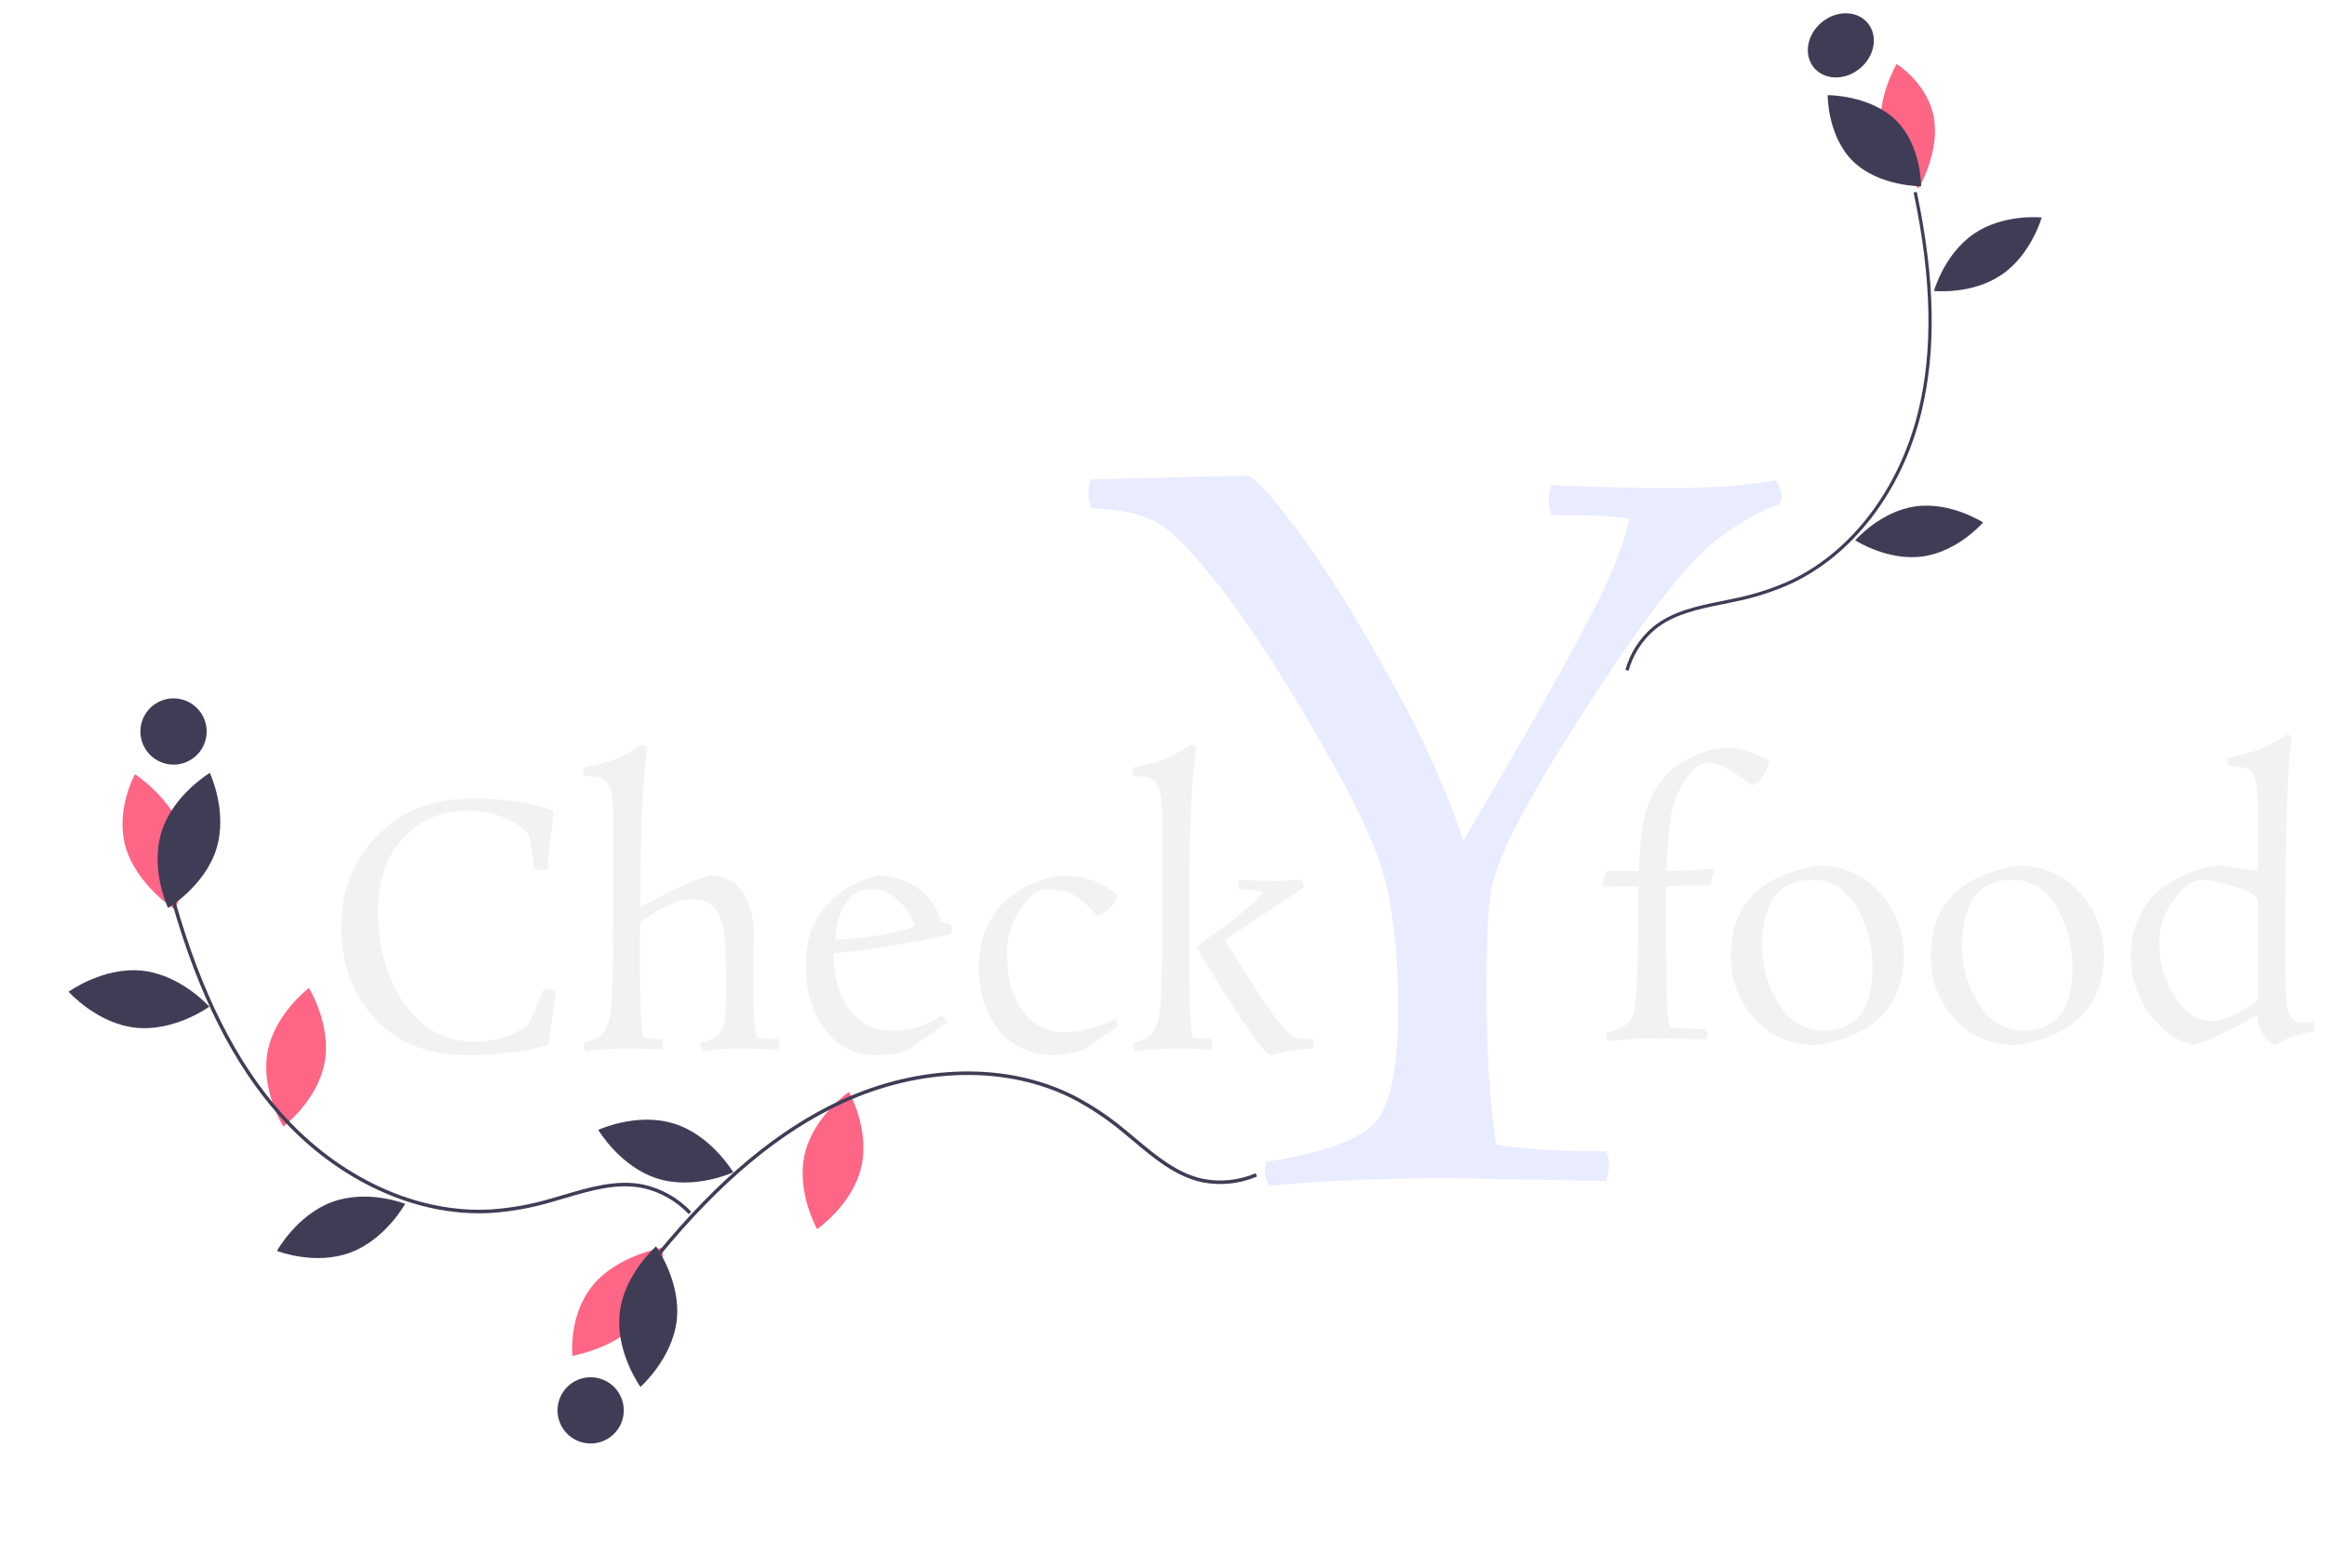
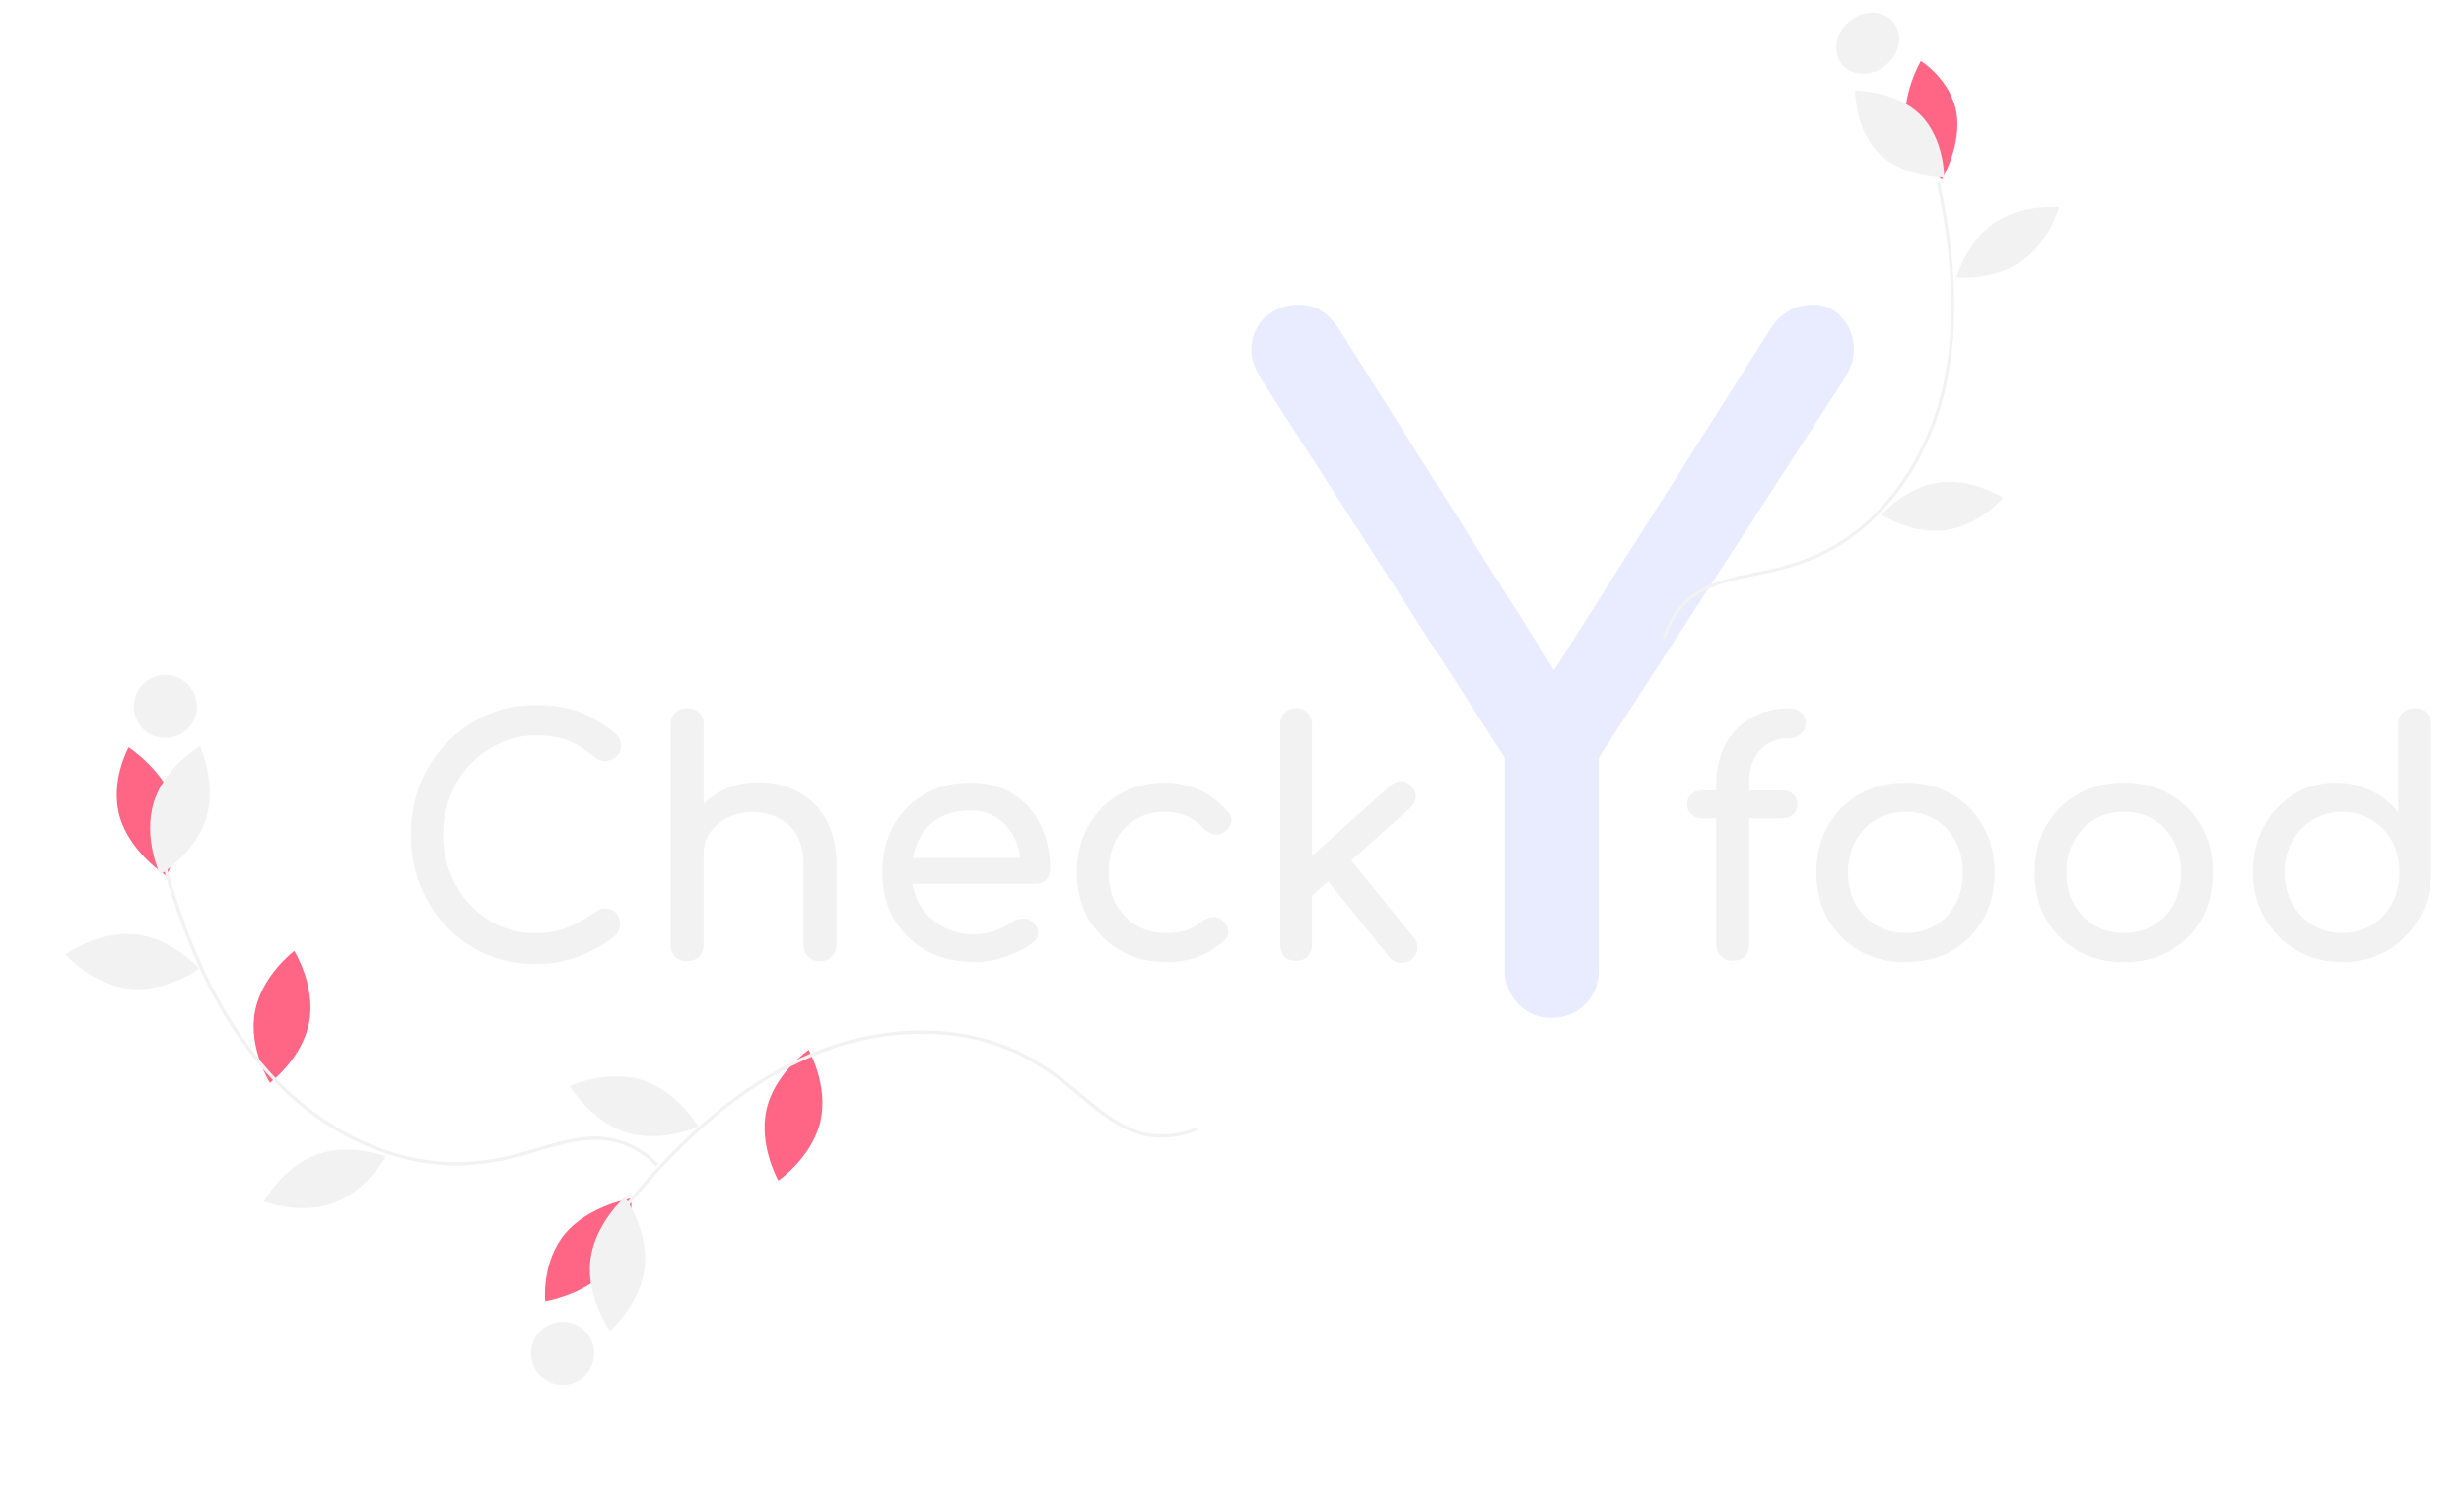
- <svg xmlns="http://www.w3.org/2000/svg" width="233" height="157" viewBox="0 0 233 157" fill="none">
-   <path d="M46.79 105.68C42.891 105.68 39.809 104.467 37.542 102.042C35.298 99.594 34.176 96.523 34.176 92.828C34.176 89.111 35.4 86.039 37.848 83.614C40.296 81.189 43.424 79.976 47.232 79.976C50.247 79.976 52.921 80.35 55.256 81.098C55.369 81.166 55.426 81.257 55.426 81.37C55.426 81.461 55.392 81.812 55.324 82.424C55.029 84.532 54.871 86.073 54.848 87.048C54.508 87.116 54.27 87.15 54.134 87.15C53.998 87.15 53.794 87.105 53.522 87.014C53.318 85.45 53.114 84.283 52.91 83.512C52.321 82.877 51.493 82.333 50.428 81.88C49.363 81.427 48.15 81.2 46.79 81.2C44.206 81.2 42.064 82.107 40.364 83.92C38.687 85.733 37.848 88.215 37.848 91.366C37.848 93.587 38.211 95.673 38.936 97.622C39.684 99.571 40.783 101.181 42.234 102.45C43.707 103.697 45.453 104.32 47.47 104.32C49.487 104.32 51.278 103.776 52.842 102.688C53.273 101.963 53.805 100.75 54.44 99.05C54.984 99.05 55.403 99.163 55.698 99.39C55.381 101.022 55.143 102.665 54.984 104.32C54.961 104.569 54.814 104.717 54.542 104.762C52.366 105.374 49.782 105.68 46.79 105.68ZM66.298 105.102L63.442 105C61.674 105 60.076 105.091 58.648 105.272C58.535 105.136 58.478 104.943 58.478 104.694L58.512 104.422C59.441 104.218 60.065 103.912 60.382 103.504C60.722 103.073 60.971 102.382 61.13 101.43C61.311 100.455 61.402 96.897 61.402 90.754V82.05C61.402 79.987 61.164 78.729 60.688 78.276C60.439 78.027 60.121 77.879 59.736 77.834L58.512 77.698C58.444 77.585 58.41 77.449 58.41 77.29C58.41 77.109 58.444 76.961 58.512 76.848C60.121 76.553 61.368 76.191 62.252 75.76C62.841 75.465 63.51 75.069 64.258 74.57C64.485 74.57 64.666 74.683 64.802 74.91C64.349 77.743 64.122 83.059 64.122 90.856C67.001 89.269 69.301 88.215 71.024 87.694C72.497 87.694 73.608 88.238 74.356 89.326C75.104 90.414 75.478 91.876 75.478 93.712L75.41 98.064C75.41 101.94 75.58 103.912 75.92 103.98C76.26 104.025 76.929 104.048 77.926 104.048C78.017 104.207 78.062 104.354 78.062 104.49C78.062 104.626 78.017 104.83 77.926 105.102L74.798 105C72.917 105 71.421 105.091 70.31 105.272C70.174 105.091 70.106 104.898 70.106 104.694L70.174 104.422C71.103 104.218 71.727 103.912 72.044 103.504C72.361 103.096 72.543 102.609 72.588 102.042C72.656 101.475 72.69 100.331 72.69 98.608C72.69 96.885 72.679 95.82 72.656 95.412C72.656 94.981 72.622 94.437 72.554 93.78C72.509 93.1 72.407 92.59 72.248 92.25C72.112 91.887 71.931 91.513 71.704 91.128C71.251 90.425 70.446 90.074 69.29 90.074C68.134 90.074 66.853 90.539 65.448 91.468C65.244 91.581 64.983 91.751 64.666 91.978C64.349 92.182 64.167 92.295 64.122 92.318C64.099 93.451 64.088 94.653 64.088 95.922C64.088 101.158 64.224 103.821 64.496 103.912C64.791 104.003 65.391 104.048 66.298 104.048C66.366 104.207 66.4 104.388 66.4 104.592C66.4 104.796 66.366 104.966 66.298 105.102ZM89.282 103.232C91.141 103.232 92.784 102.733 94.212 101.736C94.529 101.849 94.711 102.087 94.756 102.45L91.084 105.034C90.54 105.465 89.327 105.68 87.446 105.68C85.565 105.68 83.967 104.841 82.652 103.164C81.337 101.464 80.68 99.322 80.68 96.738C80.68 94.154 81.394 92.114 82.822 90.618C84.25 89.122 85.95 88.147 87.922 87.694C89.645 87.694 91.163 88.272 92.478 89.428C93.271 90.108 93.827 90.992 94.144 92.08C94.212 92.352 94.529 92.499 95.096 92.522C95.232 92.681 95.3 92.851 95.3 93.032C95.3 93.191 95.277 93.361 95.232 93.542C91.243 94.471 87.321 95.117 83.468 95.48C83.468 98.381 84.273 100.557 85.882 102.008C86.789 102.824 87.922 103.232 89.282 103.232ZM91.424 92.862C91.537 92.794 91.594 92.715 91.594 92.624C91.594 92.511 91.447 92.193 91.152 91.672C90.88 91.128 90.393 90.561 89.69 89.972C88.987 89.36 88.251 89.054 87.48 89.054C86.709 89.054 86.143 89.167 85.78 89.394C84.511 90.255 83.785 91.819 83.604 94.086C84.828 94.086 86.222 93.961 87.786 93.712C89.35 93.44 90.563 93.157 91.424 92.862ZM106.438 87.694C108.637 87.694 110.45 88.351 111.878 89.666C111.81 90.051 111.572 90.459 111.164 90.89C110.779 91.321 110.337 91.593 109.838 91.706C109.113 90.845 108.388 90.187 107.662 89.734C106.937 89.281 106.042 89.054 104.976 89.054C103.934 89.054 102.982 89.745 102.12 91.128C101.259 92.488 100.828 93.905 100.828 95.378C100.828 96.829 101.01 98.132 101.372 99.288C101.758 100.444 102.404 101.419 103.31 102.212C104.217 103.005 105.316 103.402 106.608 103.402C107.923 103.402 109.589 102.971 111.606 102.11C111.81 102.223 111.912 102.45 111.912 102.79L108.614 105.034C108.388 105.17 107.968 105.306 107.356 105.442C106.744 105.601 106.246 105.68 105.86 105.68C103.299 105.68 101.35 104.841 100.012 103.164C98.675 101.487 98.007 99.379 98.007 96.84C98.007 95.344 98.278 94.018 98.823 92.862C99.367 91.683 100.001 90.788 100.726 90.176C101.452 89.541 102.245 89.02 103.106 88.612C104.489 88 105.6 87.694 106.438 87.694ZM130.088 104.014C130.202 104.037 130.394 104.048 130.666 104.048C130.938 104.048 131.188 104.037 131.414 104.014C131.505 104.241 131.55 104.445 131.55 104.626C131.55 104.785 131.528 104.909 131.482 105C130.44 105.068 129.488 105.193 128.626 105.374C127.788 105.578 127.323 105.68 127.232 105.68C126.711 105.68 124.898 103.164 121.792 98.132C120.591 96.137 119.922 95.038 119.786 94.834L123.118 92.386C124.365 91.479 125.521 90.459 126.586 89.326C125.838 89.167 125 89.077 124.07 89.054C124.002 88.918 123.968 88.748 123.968 88.544L124.07 88.136C125.929 88.204 127.153 88.238 127.742 88.238C128.332 88.238 129.193 88.193 130.326 88.102C130.462 88.283 130.53 88.555 130.53 88.918L122.608 94.154C123.787 96.013 124.909 97.769 125.974 99.424C127.04 101.056 127.878 102.212 128.49 102.892C129.102 103.572 129.635 103.946 130.088 104.014ZM121.282 105.102L118.426 105C116.658 105 115.06 105.091 113.632 105.272C113.519 105.136 113.462 104.943 113.462 104.694L113.496 104.422C114.426 104.218 115.049 103.912 115.366 103.504C115.706 103.073 115.956 102.382 116.114 101.43C116.296 100.455 116.386 96.897 116.386 90.754V82.05C116.386 79.987 116.148 78.729 115.672 78.276C115.423 78.027 115.106 77.879 114.72 77.834L113.496 77.698C113.428 77.585 113.394 77.449 113.394 77.29C113.394 77.109 113.428 76.961 113.496 76.848C115.106 76.553 116.352 76.191 117.236 75.76C117.826 75.465 118.494 75.069 119.242 74.57C119.469 74.57 119.65 74.683 119.786 74.91C119.31 77.879 119.072 83.195 119.072 90.856V94.834C119.072 100.795 119.208 103.821 119.48 103.912C119.775 104.003 120.376 104.048 121.282 104.048C121.35 104.207 121.384 104.388 121.384 104.592C121.384 104.796 121.35 104.966 121.282 105.102Z" fill="#F2F2F2" />
-   <path d="M170.846 104.102L166.154 104C164.273 104 162.55 104.091 160.986 104.272C160.873 104.136 160.816 103.943 160.816 103.694L160.85 103.422C162.323 103.127 163.207 102.549 163.502 101.688C163.865 100.668 164.046 96.735 164.046 89.89V88.768L160.68 88.802C160.521 88.711 160.442 88.575 160.442 88.394C160.555 88.167 160.68 87.782 160.816 87.238H164.08C164.103 86.875 164.171 85.855 164.284 84.178C164.42 82.478 164.771 81.039 165.338 79.86C165.927 78.681 166.573 77.797 167.276 77.208C167.979 76.596 168.749 76.097 169.588 75.712C170.812 75.168 171.945 74.896 172.988 74.896C174.053 74.896 175.447 75.315 177.17 76.154C177.079 76.675 176.875 77.185 176.558 77.684C176.263 78.16 175.878 78.489 175.402 78.67C173.498 77.129 172.047 76.358 171.05 76.358C170.257 76.358 169.452 77.004 168.636 78.296C167.82 79.588 167.333 81.005 167.174 82.546C167.015 84.065 166.925 85.629 166.902 87.238C168.625 87.238 170.121 87.159 171.39 87C171.526 87.091 171.594 87.238 171.594 87.442C171.503 87.623 171.424 87.861 171.356 88.156C171.311 88.428 171.277 88.598 171.254 88.666L166.834 88.734V93.834C166.834 99.863 166.97 102.889 167.242 102.912C168.171 103.003 169.373 103.048 170.846 103.048C170.937 103.229 170.982 103.411 170.982 103.592C170.982 103.751 170.937 103.921 170.846 104.102ZM190.619 95.704C190.619 100.736 187.695 103.728 181.847 104.68C179.444 104.68 177.416 103.83 175.761 102.13C174.129 100.407 173.313 98.265 173.313 95.704C173.313 90.627 176.248 87.623 182.119 86.694C184.499 86.694 186.505 87.567 188.137 89.312C189.792 91.057 190.619 93.188 190.619 95.704ZM182.595 103.218C185.859 103.218 187.491 101.133 187.491 96.962C187.491 94.605 186.947 92.542 185.859 90.774C184.771 89.006 183.332 88.122 181.541 88.122C179.75 88.122 178.447 88.7 177.631 89.856C176.838 90.989 176.441 92.621 176.441 94.752C176.441 96.86 176.996 98.798 178.107 100.566C179.218 102.334 180.714 103.218 182.595 103.218ZM210.641 95.704C210.641 100.736 207.717 103.728 201.869 104.68C199.466 104.68 197.437 103.83 195.783 102.13C194.151 100.407 193.335 98.265 193.335 95.704C193.335 90.627 196.27 87.623 202.141 86.694C204.521 86.694 206.527 87.567 208.159 89.312C209.813 91.057 210.641 93.188 210.641 95.704ZM202.617 103.218C205.881 103.218 207.513 101.133 207.513 96.962C207.513 94.605 206.969 92.542 205.881 90.774C204.793 89.006 203.353 88.122 201.563 88.122C199.772 88.122 198.469 88.7 197.653 89.856C196.859 90.989 196.463 92.621 196.463 94.752C196.463 96.86 197.018 98.798 198.129 100.566C199.239 102.334 200.735 103.218 202.617 103.218ZM228.826 95.534C228.826 98.549 228.883 100.328 228.996 100.872C229.177 101.892 229.642 102.402 230.39 102.402C230.662 102.402 231.07 102.391 231.614 102.368C231.705 102.527 231.75 102.719 231.75 102.946L231.716 103.286C230.175 103.558 229.041 103.932 228.316 104.408L227.908 104.68C227.568 104.68 227.171 104.363 226.718 103.728C226.265 103.093 226.038 102.379 226.038 101.586C224.27 102.719 222.162 103.751 219.714 104.68C218.059 104.34 216.586 103.32 215.294 101.62C214.002 99.897 213.356 97.914 213.356 95.67C213.356 94.219 213.639 92.927 214.206 91.794C214.773 90.638 215.441 89.765 216.212 89.176C216.983 88.564 217.821 88.054 218.728 87.646C220.133 87.011 221.278 86.694 222.162 86.694C222.253 86.694 223.567 86.875 226.106 87.238V81.05C226.106 78.987 225.868 77.729 225.392 77.276C225.143 77.027 224.814 76.879 224.406 76.834L223.182 76.698C223.091 76.517 223.046 76.381 223.046 76.29L223.182 75.848C224.157 75.667 225.097 75.429 226.004 75.134C226.911 74.794 227.897 74.273 228.962 73.57C229.234 73.57 229.415 73.683 229.506 73.91C229.053 75.633 228.826 82.841 228.826 95.534ZM216.212 94.378C216.212 96.441 216.733 98.277 217.776 99.886C218.841 101.473 220.02 102.266 221.312 102.266C222.627 102.266 224.225 101.563 226.106 100.158V90.4C226.106 89.765 225.335 89.233 223.794 88.802C222.253 88.349 221.176 88.122 220.564 88.122C219.612 88.122 218.649 88.779 217.674 90.094C216.699 91.386 216.212 92.814 216.212 94.378Z" fill="#F2F2F2" />
-   <path d="M109.288 48.016L124.84 47.632C125.48 47.632 127.112 49.392 129.736 52.912C132.424 56.432 135.432 61.2 138.76 67.216C142.152 73.168 144.744 78.832 146.536 84.208C147.496 82.544 148.936 80.08 150.856 76.816C152.776 73.488 154.216 70.96 155.176 69.232C156.2 67.44 157.352 65.328 158.632 62.896C161 58.544 162.504 54.896 163.144 51.952C161.8 51.696 159.208 51.568 155.368 51.568C155.176 51.12 155.08 50.608 155.08 50.032C155.08 49.456 155.176 48.976 155.368 48.592C159.592 48.784 163.656 48.88 167.56 48.88C171.464 48.88 174.888 48.624 177.832 48.112C178.216 48.752 178.408 49.296 178.408 49.744L178.216 50.512C176.488 51.024 174.504 52.112 172.264 53.776C169.384 55.824 165.096 61.232 159.4 70C153.704 78.768 150.44 84.752 149.608 87.952C149.096 89.296 148.84 93.008 148.84 99.088C148.84 105.104 149.16 110.288 149.8 114.64C152.424 115.088 156.104 115.312 160.84 115.312C161.032 115.76 161.128 116.272 161.128 116.848L160.84 118.288L145.576 118C138.152 118 132.008 118.256 127.144 118.768C126.824 118.384 126.664 117.84 126.664 117.136L126.76 116.368C132.904 115.408 136.648 113.968 137.992 112.048C139.336 110.128 140.008 106.512 140.008 101.2C140.008 95.888 139.56 91.504 138.664 88.048C137.768 84.528 135.144 79.12 130.792 71.824C126.504 64.528 122.6 58.96 119.08 55.12C117.672 53.52 116.328 52.464 115.048 51.952C113.832 51.376 111.912 51.024 109.288 50.896C109.096 50.512 109 50 109 49.36C109 48.656 109.096 48.208 109.288 48.016Z" fill="#E9EBFF" />
-   <path d="M80.581 115.582C81.461 111.788 85.001 109.361 85.001 109.361C85.001 109.361 87.117 113.085 86.237 116.879C85.358 120.673 81.817 123.1 81.817 123.1C81.817 123.1 79.702 119.376 80.581 115.582Z" fill="#FF6584" />
-   <path d="M64.265 132.064C66.76 129.074 66.346 124.964 66.346 124.964C66.346 124.964 61.885 125.701 59.39 128.691C56.895 131.681 57.31 135.791 57.31 135.791C57.31 135.791 61.77 135.053 64.265 132.064Z" fill="#FF6584" />
-   <path d="M62.049 131.527C62.479 127.64 65.686 124.826 65.686 124.826C65.686 124.826 68.194 128.315 67.764 132.203C67.333 136.09 64.126 138.904 64.126 138.904C64.126 138.904 61.618 135.415 62.049 131.527Z" fill="#3F3D56" />
-   <path d="M65.82 118.036C69.552 119.209 73.42 117.411 73.42 117.411C73.42 117.411 71.236 113.711 67.503 112.538C63.77 111.365 59.903 113.162 59.903 113.162C59.903 113.162 62.087 116.862 65.82 118.036Z" fill="#3F3D56" />
-   <path d="M125.857 117.834C124.13 118.57 122.228 118.772 120.392 118.414C117.73 117.851 115.578 116.046 113.497 114.299C113.118 113.982 112.741 113.665 112.362 113.357C110.835 112.085 109.178 110.98 107.42 110.061C100.854 106.718 92.245 106.878 84.389 110.49C78.132 113.368 72.139 118.36 66.07 125.753L65.801 125.528C71.905 118.093 77.938 113.069 84.246 110.168C92.196 106.512 100.919 106.354 107.579 109.745C109.359 110.676 111.036 111.794 112.582 113.081C112.962 113.39 113.341 113.708 113.721 114.027C115.77 115.746 117.888 117.523 120.465 118.068C122.232 118.412 124.063 118.216 125.725 117.507L125.857 117.834Z" fill="#3F3D56" />
-   <path d="M62.389 141.93C62.762 140.137 61.611 138.38 59.817 138.007C58.023 137.633 56.266 138.785 55.893 140.579C55.519 142.372 56.671 144.129 58.465 144.503C60.259 144.876 62.015 143.724 62.389 141.93Z" fill="#3F3D56" />
-   <path d="M26.795 105.357C26.088 109.186 28.367 112.824 28.367 112.824C28.367 112.824 31.792 110.253 32.499 106.423C33.207 102.593 30.928 98.955 30.928 98.955C30.928 98.955 27.503 101.527 26.795 105.357Z" fill="#FF6584" />
-   <path d="M18.409 83.734C19.505 87.471 17.485 91.075 17.485 91.075C17.485 91.075 13.689 88.619 12.593 84.882C11.498 81.145 13.518 77.542 13.518 77.542C13.518 77.542 17.314 79.997 18.409 83.734Z" fill="#FF6584" />
-   <path d="M16.163 83.342C15.007 87.078 16.825 90.938 16.825 90.938C16.825 90.938 20.517 88.739 21.673 85.002C22.829 81.266 21.011 77.407 21.011 77.407C21.011 77.407 17.319 79.605 16.163 83.342Z" fill="#3F3D56" />
-   <path d="M14.239 97.218C18.13 97.631 20.959 100.823 20.959 100.823C20.959 100.823 17.481 103.344 13.59 102.931C9.699 102.517 6.869 99.326 6.869 99.326C6.869 99.326 10.348 96.805 14.239 97.218Z" fill="#3F3D56" />
-   <path d="M33.261 120.381C36.808 119.078 40.573 120.564 40.573 120.564C40.573 120.564 38.588 124.162 35.041 125.465C31.495 126.768 27.73 125.283 27.73 125.283C27.73 125.283 29.715 121.684 33.261 120.381Z" fill="#3F3D56" />
-   <path d="M69.212 121.354L68.96 121.601C67.719 120.287 66.118 119.378 64.361 118.988C61.781 118.459 59.13 119.244 56.566 120.003C56.09 120.144 55.615 120.284 55.143 120.416C53.212 120.979 51.228 121.336 49.224 121.479C41.765 121.932 33.829 118.307 27.997 111.783C23.37 106.607 19.842 99.593 17.211 90.34L17.548 90.241C20.164 99.441 23.667 106.41 28.257 111.545C34.019 117.991 41.85 121.572 49.205 121.126C51.184 120.984 53.144 120.632 55.051 120.075C55.522 119.944 55.994 119.804 56.469 119.663C59.074 118.893 61.767 118.095 64.432 118.641C66.258 119.045 67.922 119.989 69.212 121.354V121.354Z" fill="#3F3D56" />
-   <path d="M20.625 73.938C20.998 72.144 19.847 70.387 18.053 70.014C16.259 69.641 14.502 70.792 14.129 72.586C13.756 74.38 14.907 76.137 16.701 76.51C18.495 76.883 20.252 75.732 20.625 73.938Z" fill="#3F3D56" />
-   <path d="M188.393 13.477C189.005 16.914 192.124 18.853 192.124 18.853C192.124 18.853 194.251 15.221 193.638 11.785C193.026 8.348 189.907 6.409 189.907 6.409C189.907 6.409 187.78 10.041 188.393 13.477Z" fill="#FF6584" />
-   <path d="M189.816 12.025C192.4 14.546 192.361 18.658 192.361 18.658C192.361 18.658 188.132 18.682 185.548 16.16C182.964 13.639 183.003 9.527 183.003 9.527C183.003 9.527 187.232 9.504 189.816 12.025Z" fill="#3F3D56" />
-   <path d="M197.655 23.407C194.676 25.438 193.646 29.14 193.646 29.14C193.646 29.14 197.445 29.547 200.424 27.515C203.402 25.484 204.432 21.783 204.432 21.783C204.432 21.783 200.633 21.375 197.655 23.407Z" fill="#3F3D56" />
-   <path d="M191.797 50.717C188.263 51.21 185.763 54.116 185.763 54.116C185.763 54.116 188.995 56.222 192.529 55.728C196.064 55.235 198.564 52.329 198.564 52.329C198.564 52.329 195.332 50.223 191.797 50.717Z" fill="#3F3D56" />
-   <path d="M162.75 67.09L163.063 67.183C163.511 65.572 164.429 64.135 165.7 63.055C167.583 61.506 170.092 60.999 172.518 60.509C172.969 60.418 173.418 60.327 173.861 60.23C175.685 59.855 177.463 59.287 179.165 58.537C185.466 55.676 190.396 49.276 192.354 41.417C193.906 35.182 193.766 27.921 191.925 19.218L191.607 19.282C193.437 27.936 193.578 35.15 192.038 41.335C190.104 49.1 185.241 55.419 179.028 58.24C177.347 58.98 175.591 59.541 173.789 59.912C173.347 60.008 172.9 60.099 172.451 60.19C169.986 60.688 167.437 61.202 165.492 62.803C164.171 63.924 163.217 65.416 162.75 67.09V67.09Z" fill="#3F3D56" />
-   <path d="M181.624 6.774C180.568 5.498 180.919 3.464 182.408 2.232C183.897 0.999 185.96 1.035 187.017 2.311C188.073 3.587 187.723 5.621 186.234 6.854C184.745 8.086 182.681 8.051 181.624 6.774Z" fill="#3F3D56" />
+ <svg xmlns="http://www.w3.org/2000/svg" width="259" height="158" viewBox="0 0 259 158" fill="none">
+   <path d="M56.3 101.34C54.464 101.34 52.741 101 51.132 100.32C49.545 99.617 48.151 98.654 46.95 97.43C45.771 96.183 44.842 94.733 44.162 93.078C43.505 91.423 43.176 89.633 43.176 87.706C43.176 85.802 43.505 84.034 44.162 82.402C44.842 80.747 45.771 79.308 46.95 78.084C48.151 76.837 49.545 75.863 51.132 75.16C52.719 74.457 54.441 74.106 56.3 74.106C58.045 74.106 59.541 74.333 60.788 74.786C62.057 75.239 63.327 75.987 64.596 77.03C64.777 77.166 64.913 77.313 65.004 77.472C65.117 77.608 65.185 77.755 65.208 77.914C65.253 78.05 65.276 78.22 65.276 78.424C65.276 78.855 65.117 79.217 64.8 79.512C64.505 79.784 64.143 79.943 63.712 79.988C63.281 80.011 62.862 79.863 62.454 79.546C61.615 78.821 60.743 78.265 59.836 77.88C58.952 77.495 57.773 77.302 56.3 77.302C54.963 77.302 53.705 77.574 52.526 78.118C51.347 78.662 50.305 79.41 49.398 80.362C48.514 81.314 47.823 82.425 47.324 83.694C46.825 84.941 46.576 86.278 46.576 87.706C46.576 89.157 46.825 90.517 47.324 91.786C47.823 93.033 48.514 94.132 49.398 95.084C50.305 96.036 51.347 96.784 52.526 97.328C53.705 97.849 54.963 98.11 56.3 98.11C57.456 98.11 58.544 97.917 59.564 97.532C60.607 97.124 61.604 96.569 62.556 95.866C62.964 95.571 63.361 95.447 63.746 95.492C64.154 95.515 64.494 95.673 64.766 95.968C65.038 96.24 65.174 96.625 65.174 97.124C65.174 97.351 65.129 97.577 65.038 97.804C64.947 98.008 64.811 98.201 64.63 98.382C63.406 99.357 62.091 100.093 60.686 100.592C59.303 101.091 57.841 101.34 56.3 101.34ZM72.224 94.234C71.725 94.234 71.306 94.075 70.966 93.758C70.648 93.418 70.49 92.999 70.49 92.5V76.18C70.49 75.659 70.648 75.239 70.966 74.922C71.306 74.605 71.725 74.446 72.224 74.446C72.745 74.446 73.164 74.605 73.482 74.922C73.799 75.239 73.958 75.659 73.958 76.18V92.5C73.958 92.999 73.799 93.418 73.482 93.758C73.164 94.075 72.745 94.234 72.224 94.234ZM86.198 101.034C85.699 101.034 85.28 100.875 84.94 100.558C84.622 100.218 84.464 99.799 84.464 99.3V90.936C84.464 89.644 84.226 88.59 83.75 87.774C83.274 86.958 82.628 86.357 81.812 85.972C81.018 85.564 80.1 85.36 79.058 85.36C78.106 85.36 77.244 85.553 76.474 85.938C75.703 86.323 75.091 86.845 74.638 87.502C74.184 88.137 73.958 88.873 73.958 89.712H71.816C71.816 88.284 72.156 87.015 72.836 85.904C73.538 84.771 74.49 83.875 75.692 83.218C76.893 82.561 78.242 82.232 79.738 82.232C81.302 82.232 82.696 82.572 83.92 83.252C85.166 83.909 86.141 84.884 86.844 86.176C87.569 87.468 87.932 89.055 87.932 90.936V99.3C87.932 99.799 87.762 100.218 87.422 100.558C87.104 100.875 86.696 101.034 86.198 101.034ZM72.224 101.034C71.725 101.034 71.306 100.875 70.966 100.558C70.648 100.218 70.49 99.799 70.49 99.3V84.136C70.49 83.615 70.648 83.195 70.966 82.878C71.306 82.561 71.725 82.402 72.224 82.402C72.745 82.402 73.164 82.561 73.482 82.878C73.799 83.195 73.958 83.615 73.958 84.136V99.3C73.958 99.799 73.799 100.218 73.482 100.558C73.164 100.875 72.745 101.034 72.224 101.034ZM102.437 101.136C100.555 101.136 98.878 100.739 97.405 99.946C95.954 99.13 94.809 98.019 93.971 96.614C93.155 95.186 92.747 93.554 92.747 91.718C92.747 89.859 93.132 88.227 93.903 86.822C94.696 85.394 95.784 84.283 97.167 83.49C98.549 82.674 100.136 82.266 101.927 82.266C103.695 82.266 105.213 82.663 106.483 83.456C107.752 84.227 108.715 85.303 109.373 86.686C110.053 88.046 110.393 89.621 110.393 91.412C110.393 91.843 110.245 92.205 109.951 92.5C109.656 92.772 109.282 92.908 108.829 92.908H95.127V90.188H108.727L107.333 91.14C107.31 90.007 107.083 88.998 106.653 88.114C106.222 87.207 105.61 86.493 104.817 85.972C104.023 85.451 103.06 85.19 101.927 85.19C100.635 85.19 99.524 85.473 98.595 86.04C97.688 86.607 96.997 87.389 96.521 88.386C96.045 89.361 95.807 90.471 95.807 91.718C95.807 92.965 96.09 94.075 96.657 95.05C97.223 96.025 98.005 96.795 99.003 97.362C100 97.929 101.145 98.212 102.437 98.212C103.139 98.212 103.853 98.087 104.579 97.838C105.327 97.566 105.927 97.26 106.381 96.92C106.721 96.671 107.083 96.546 107.469 96.546C107.877 96.523 108.228 96.637 108.523 96.886C108.908 97.226 109.112 97.6 109.135 98.008C109.157 98.416 108.976 98.767 108.591 99.062C107.82 99.674 106.857 100.173 105.701 100.558C104.567 100.943 103.479 101.136 102.437 101.136ZM122.584 101.136C120.77 101.136 119.15 100.728 117.722 99.912C116.316 99.073 115.206 97.951 114.39 96.546C113.596 95.118 113.2 93.509 113.2 91.718C113.2 89.882 113.596 88.25 114.39 86.822C115.183 85.394 116.271 84.283 117.654 83.49C119.036 82.674 120.623 82.266 122.414 82.266C123.751 82.266 124.975 82.527 126.086 83.048C127.196 83.547 128.194 84.306 129.078 85.326C129.395 85.689 129.508 86.063 129.418 86.448C129.327 86.833 129.078 87.173 128.67 87.468C128.352 87.695 128.001 87.774 127.616 87.706C127.23 87.615 126.879 87.411 126.562 87.094C125.451 85.915 124.068 85.326 122.414 85.326C121.258 85.326 120.238 85.598 119.354 86.142C118.47 86.663 117.778 87.4 117.28 88.352C116.781 89.304 116.532 90.426 116.532 91.718C116.532 92.942 116.781 94.03 117.28 94.982C117.801 95.934 118.515 96.693 119.422 97.26C120.328 97.804 121.382 98.076 122.584 98.076C123.377 98.076 124.068 97.985 124.658 97.804C125.27 97.6 125.825 97.294 126.324 96.886C126.686 96.591 127.06 96.433 127.446 96.41C127.831 96.365 128.171 96.467 128.466 96.716C128.851 97.033 129.066 97.396 129.112 97.804C129.157 98.189 129.021 98.541 128.704 98.858C127.072 100.377 125.032 101.136 122.584 101.136ZM137.836 94.2L135.728 91.888L146.166 82.572C146.506 82.255 146.88 82.107 147.288 82.13C147.718 82.153 148.081 82.334 148.376 82.674C148.693 83.014 148.84 83.388 148.818 83.796C148.795 84.204 148.614 84.567 148.274 84.884L137.836 94.2ZM136.238 101C135.739 101 135.331 100.853 135.014 100.558C134.719 100.241 134.572 99.833 134.572 99.334V76.112C134.572 75.613 134.719 75.217 135.014 74.922C135.331 74.605 135.739 74.446 136.238 74.446C136.736 74.446 137.133 74.605 137.428 74.922C137.745 75.217 137.904 75.613 137.904 76.112V99.334C137.904 99.833 137.745 100.241 137.428 100.558C137.133 100.853 136.736 101 136.238 101ZM148.376 100.83C148.013 101.125 147.605 101.249 147.152 101.204C146.721 101.181 146.358 100.989 146.064 100.626L139.162 92.092L141.542 89.848L148.614 98.552C148.908 98.915 149.033 99.311 148.988 99.742C148.965 100.15 148.761 100.513 148.376 100.83Z" fill="#F2F2F2" />
+   <path d="M182.066 101C181.635 101 181.25 100.841 180.91 100.524C180.57 100.207 180.4 99.787 180.4 99.266V82.504C180.4 80.872 180.717 79.455 181.352 78.254C182.009 77.053 182.916 76.123 184.072 75.466C185.228 74.786 186.565 74.446 188.084 74.446C188.583 74.446 188.991 74.593 189.308 74.888C189.648 75.183 189.818 75.557 189.818 76.01C189.818 76.441 189.648 76.815 189.308 77.132C188.991 77.427 188.583 77.574 188.084 77.574C187.245 77.574 186.509 77.767 185.874 78.152C185.239 78.537 184.741 79.07 184.378 79.75C184.038 80.43 183.868 81.235 183.868 82.164V99.266C183.868 99.787 183.709 100.207 183.392 100.524C183.075 100.841 182.633 101 182.066 101ZM178.938 86.006C178.462 86.006 178.077 85.87 177.782 85.598C177.487 85.326 177.34 84.986 177.34 84.578C177.34 84.125 177.487 83.762 177.782 83.49C178.077 83.218 178.462 83.082 178.938 83.082H187.336C187.812 83.082 188.197 83.218 188.492 83.49C188.787 83.762 188.934 84.125 188.934 84.578C188.934 84.986 188.787 85.326 188.492 85.598C188.197 85.87 187.812 86.006 187.336 86.006H178.938ZM200.312 101.136C198.476 101.136 196.856 100.739 195.45 99.946C194.045 99.13 192.934 98.019 192.118 96.614C191.325 95.186 190.928 93.554 190.928 91.718C190.928 89.859 191.325 88.227 192.118 86.822C192.934 85.394 194.045 84.283 195.45 83.49C196.856 82.674 198.476 82.266 200.312 82.266C202.126 82.266 203.735 82.674 205.14 83.49C206.546 84.283 207.645 85.394 208.438 86.822C209.254 88.227 209.662 89.859 209.662 91.718C209.662 93.554 209.266 95.186 208.472 96.614C207.679 98.019 206.58 99.13 205.174 99.946C203.769 100.739 202.148 101.136 200.312 101.136ZM200.312 98.076C201.491 98.076 202.534 97.804 203.44 97.26C204.347 96.716 205.05 95.968 205.548 95.016C206.07 94.064 206.33 92.965 206.33 91.718C206.33 90.471 206.07 89.372 205.548 88.42C205.05 87.445 204.347 86.686 203.44 86.142C202.534 85.598 201.491 85.326 200.312 85.326C199.134 85.326 198.091 85.598 197.184 86.142C196.278 86.686 195.564 87.445 195.042 88.42C194.521 89.372 194.26 90.471 194.26 91.718C194.26 92.965 194.521 94.064 195.042 95.016C195.564 95.968 196.278 96.716 197.184 97.26C198.091 97.804 199.134 98.076 200.312 98.076ZM223.256 101.136C221.42 101.136 219.799 100.739 218.394 99.946C216.988 99.13 215.878 98.019 215.062 96.614C214.268 95.186 213.872 93.554 213.872 91.718C213.872 89.859 214.268 88.227 215.062 86.822C215.878 85.394 216.988 84.283 218.394 83.49C219.799 82.674 221.42 82.266 223.256 82.266C225.069 82.266 226.678 82.674 228.084 83.49C229.489 84.283 230.588 85.394 231.382 86.822C232.198 88.227 232.606 89.859 232.606 91.718C232.606 93.554 232.209 95.186 231.416 96.614C230.622 98.019 229.523 99.13 228.118 99.946C226.712 100.739 225.092 101.136 223.256 101.136ZM223.256 98.076C224.434 98.076 225.477 97.804 226.384 97.26C227.29 96.716 227.993 95.968 228.492 95.016C229.013 94.064 229.274 92.965 229.274 91.718C229.274 90.471 229.013 89.372 228.492 88.42C227.993 87.445 227.29 86.686 226.384 86.142C225.477 85.598 224.434 85.326 223.256 85.326C222.077 85.326 221.034 85.598 220.128 86.142C219.221 86.686 218.507 87.445 217.986 88.42C217.464 89.372 217.204 90.471 217.204 91.718C217.204 92.965 217.464 94.064 217.986 95.016C218.507 95.968 219.221 96.716 220.128 97.26C221.034 97.804 222.077 98.076 223.256 98.076ZM246.199 101.136C244.431 101.136 242.833 100.728 241.405 99.912C240 99.073 238.878 97.94 238.039 96.512C237.223 95.084 236.815 93.475 236.815 91.684C236.815 89.893 237.189 88.295 237.937 86.89C238.708 85.462 239.75 84.34 241.065 83.524C242.38 82.685 243.864 82.266 245.519 82.266C246.856 82.266 248.092 82.549 249.225 83.116C250.358 83.66 251.31 84.408 252.081 85.36V76.18C252.081 75.659 252.24 75.239 252.557 74.922C252.897 74.605 253.316 74.446 253.815 74.446C254.336 74.446 254.756 74.605 255.073 74.922C255.39 75.239 255.549 75.659 255.549 76.18V91.684C255.549 93.475 255.13 95.084 254.291 96.512C253.475 97.94 252.364 99.073 250.959 99.912C249.554 100.728 247.967 101.136 246.199 101.136ZM246.199 98.076C247.355 98.076 248.386 97.804 249.293 97.26C250.2 96.693 250.914 95.923 251.435 94.948C251.956 93.973 252.217 92.885 252.217 91.684C252.217 90.46 251.956 89.372 251.435 88.42C250.914 87.468 250.2 86.72 249.293 86.176C248.386 85.609 247.355 85.326 246.199 85.326C245.066 85.326 244.034 85.609 243.105 86.176C242.198 86.72 241.473 87.468 240.929 88.42C240.408 89.372 240.147 90.46 240.147 91.684C240.147 92.885 240.408 93.973 240.929 94.948C241.473 95.923 242.198 96.693 243.105 97.26C244.034 97.804 245.066 98.076 246.199 98.076Z" fill="#F2F2F2" />
+   <path d="M163.064 107C161.72 107 160.568 106.52 159.608 105.56C158.648 104.6 158.168 103.416 158.168 102.008V79.64L132.536 39.8C131.704 38.456 131.384 37.208 131.576 36.056C131.768 34.84 132.312 33.88 133.208 33.176C134.168 32.408 135.256 32.024 136.472 32.024C137.56 32.024 138.424 32.28 139.064 32.792C139.704 33.24 140.312 33.912 140.888 34.808L165.272 73.496H161.432L186.2 34.424C186.712 33.656 187.32 33.08 188.024 32.696C188.728 32.248 189.592 32.024 190.616 32.024C191.768 32.024 192.728 32.44 193.496 33.272C194.264 34.04 194.712 35.032 194.84 36.248C194.968 37.4 194.648 38.584 193.88 39.8L168.056 79.64V102.008C168.056 103.416 167.576 104.6 166.616 105.56C165.656 106.52 164.472 107 163.064 107Z" fill="#E9EBFF" />
+   <path d="M80.581 116.582C81.461 112.788 85.001 110.361 85.001 110.361C85.001 110.361 87.117 114.085 86.237 117.879C85.358 121.673 81.817 124.1 81.817 124.1C81.817 124.1 79.702 120.376 80.581 116.582Z" fill="#FF6584" />
+   <path d="M64.265 133.064C66.76 130.074 66.346 125.964 66.346 125.964C66.346 125.964 61.885 126.701 59.39 129.691C56.895 132.681 57.31 136.791 57.31 136.791C57.31 136.791 61.77 136.053 64.265 133.064Z" fill="#FF6584" />
+   <path d="M62.049 132.527C62.479 128.64 65.686 125.826 65.686 125.826C65.686 125.826 68.194 129.315 67.764 133.203C67.333 137.09 64.126 139.904 64.126 139.904C64.126 139.904 61.618 136.415 62.049 132.527Z" fill="#F2F2F2" />
+   <path d="M65.82 119.036C69.553 120.209 73.421 118.411 73.421 118.411C73.421 118.411 71.237 114.711 67.504 113.538C63.771 112.365 59.903 114.162 59.903 114.162C59.903 114.162 62.087 117.862 65.82 119.036Z" fill="#F2F2F2" />
+   <path d="M125.857 118.834C124.13 119.57 122.228 119.772 120.392 119.414C117.73 118.851 115.578 117.046 113.497 115.299C113.118 114.982 112.741 114.665 112.362 114.357C110.835 113.085 109.178 111.98 107.42 111.061C100.854 107.718 92.245 107.878 84.389 111.49C78.132 114.368 72.139 119.36 66.07 126.753L65.801 126.528C71.905 119.093 77.938 114.069 84.246 111.168C92.196 107.512 100.919 107.354 107.579 110.745C109.359 111.676 111.036 112.794 112.582 114.081C112.962 114.39 113.341 114.708 113.721 115.027C115.77 116.746 117.888 118.523 120.465 119.068C122.232 119.412 124.063 119.216 125.725 118.507L125.857 118.834Z" fill="#F2F2F2" />
+   <path d="M62.388 142.93C62.761 141.137 61.61 139.38 59.816 139.007C58.022 138.633 56.266 139.785 55.892 141.579C55.519 143.372 56.67 145.129 58.464 145.503C60.258 145.876 62.015 144.724 62.388 142.93Z" fill="#F2F2F2" />
+   <path d="M26.796 106.357C26.089 110.186 28.368 113.824 28.368 113.824C28.368 113.824 31.793 111.253 32.5 107.423C33.207 103.593 30.928 99.955 30.928 99.955C30.928 99.955 27.503 102.527 26.796 106.357Z" fill="#FF6584" />
+   <path d="M18.409 84.734C19.505 88.471 17.485 92.075 17.485 92.075C17.485 92.075 13.689 89.619 12.593 85.882C11.498 82.145 13.518 78.542 13.518 78.542C13.518 78.542 17.314 80.997 18.409 84.734Z" fill="#FF6584" />
+   <path d="M16.163 84.342C15.007 88.078 16.825 91.938 16.825 91.938C16.825 91.938 20.517 89.739 21.673 86.002C22.829 82.266 21.011 78.407 21.011 78.407C21.011 78.407 17.319 80.605 16.163 84.342Z" fill="#F2F2F2" />
+   <path d="M14.239 98.218C18.131 98.631 20.96 101.823 20.96 101.823C20.96 101.823 17.481 104.344 13.59 103.931C9.699 103.517 6.87 100.326 6.87 100.326C6.87 100.326 10.349 97.805 14.239 98.218Z" fill="#F2F2F2" />
+   <path d="M33.261 121.381C36.807 120.078 40.572 121.564 40.572 121.564C40.572 121.564 38.587 125.162 35.041 126.465C31.495 127.768 27.73 126.283 27.73 126.283C27.73 126.283 29.715 122.684 33.261 121.381Z" fill="#F2F2F2" />
+   <path d="M69.212 122.354L68.96 122.601C67.719 121.287 66.118 120.378 64.361 119.988C61.781 119.459 59.13 120.244 56.566 121.003C56.09 121.144 55.615 121.284 55.143 121.416C53.212 121.979 51.228 122.336 49.224 122.479C41.765 122.932 33.829 119.307 27.997 112.783C23.37 107.607 19.842 100.593 17.211 91.34L17.548 91.241C20.164 100.441 23.667 107.41 28.257 112.545C34.019 118.991 41.85 122.572 49.205 122.126C51.184 121.984 53.144 121.632 55.051 121.075C55.522 120.944 55.994 120.804 56.469 120.663C59.074 119.893 61.767 119.095 64.432 119.641C66.258 120.045 67.922 120.989 69.212 122.354V122.354Z" fill="#F2F2F2" />
+   <path d="M20.625 74.938C20.998 73.144 19.846 71.387 18.052 71.014C16.259 70.641 14.502 71.792 14.129 73.586C13.755 75.38 14.907 77.137 16.701 77.51C18.494 77.883 20.251 76.732 20.625 74.938Z" fill="#F2F2F2" />
+   <path d="M200.393 13.477C201.005 16.914 204.125 18.853 204.125 18.853C204.125 18.853 206.251 15.221 205.639 11.785C205.027 8.348 201.907 6.409 201.907 6.409C201.907 6.409 199.781 10.041 200.393 13.477Z" fill="#FF6584" />
+   <path d="M201.816 12.025C204.4 14.546 204.361 18.658 204.361 18.658C204.361 18.658 200.132 18.682 197.548 16.16C194.964 13.639 195.003 9.527 195.003 9.527C195.003 9.527 199.232 9.504 201.816 12.025Z" fill="#F2F2F2" />
+   <path d="M209.655 23.407C206.677 25.438 205.647 29.14 205.647 29.14C205.647 29.14 209.446 29.547 212.424 27.515C215.403 25.484 216.433 21.783 216.433 21.783C216.433 21.783 212.634 21.375 209.655 23.407Z" fill="#F2F2F2" />
+   <path d="M203.797 50.717C200.263 51.21 197.763 54.116 197.763 54.116C197.763 54.116 200.995 56.222 204.529 55.728C208.064 55.235 210.564 52.329 210.564 52.329C210.564 52.329 207.332 50.223 203.797 50.717Z" fill="#F2F2F2" />
+   <path d="M174.75 67.09L175.063 67.183C175.511 65.572 176.429 64.135 177.7 63.055C179.583 61.506 182.092 60.999 184.518 60.509C184.969 60.418 185.418 60.327 185.861 60.23C187.685 59.855 189.463 59.287 191.165 58.537C197.466 55.676 202.396 49.276 204.354 41.417C205.906 35.182 205.766 27.921 203.925 19.218L203.607 19.282C205.437 27.936 205.578 35.15 204.038 41.335C202.104 49.1 197.241 55.419 191.028 58.24C189.347 58.98 187.591 59.541 185.789 59.912C185.347 60.008 184.9 60.099 184.451 60.19C181.986 60.688 179.437 61.202 177.492 62.803C176.171 63.924 175.217 65.416 174.75 67.09V67.09Z" fill="#F2F2F2" />
+   <path d="M193.624 6.774C192.568 5.498 192.919 3.464 194.408 2.232C195.897 0.999 197.96 1.035 199.017 2.311C200.073 3.587 199.723 5.621 198.234 6.854C196.745 8.086 194.681 8.051 193.624 6.774Z" fill="#F2F2F2" />
</svg>
